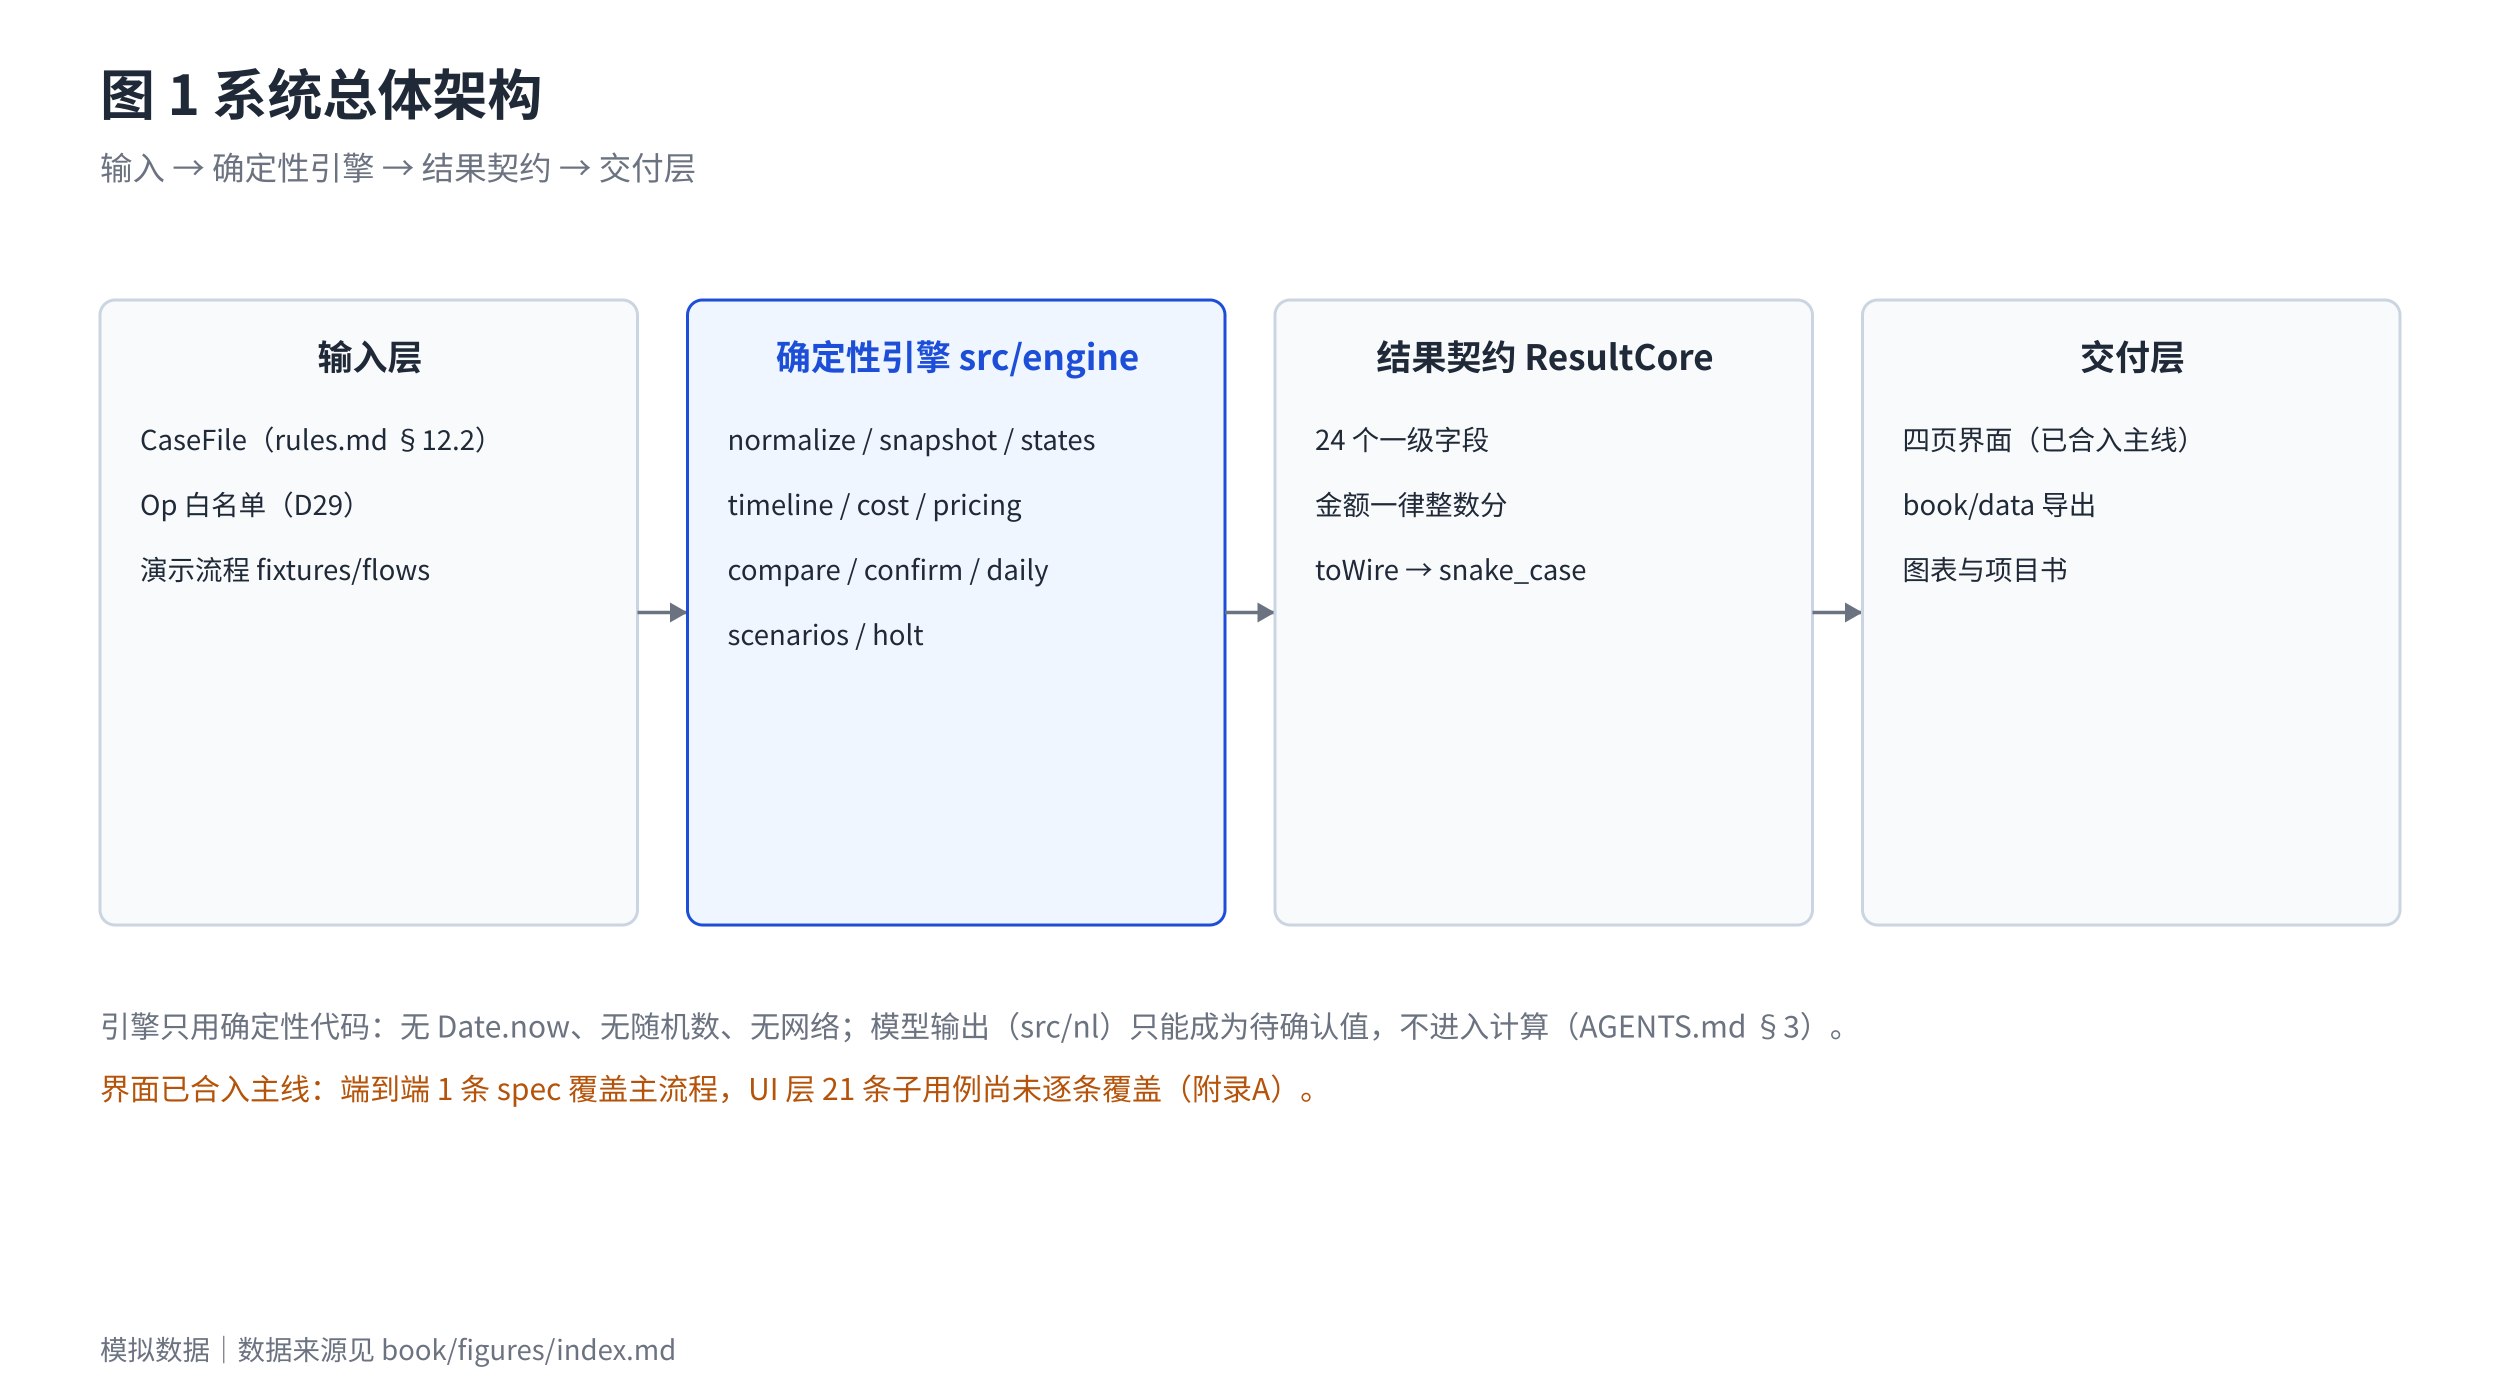
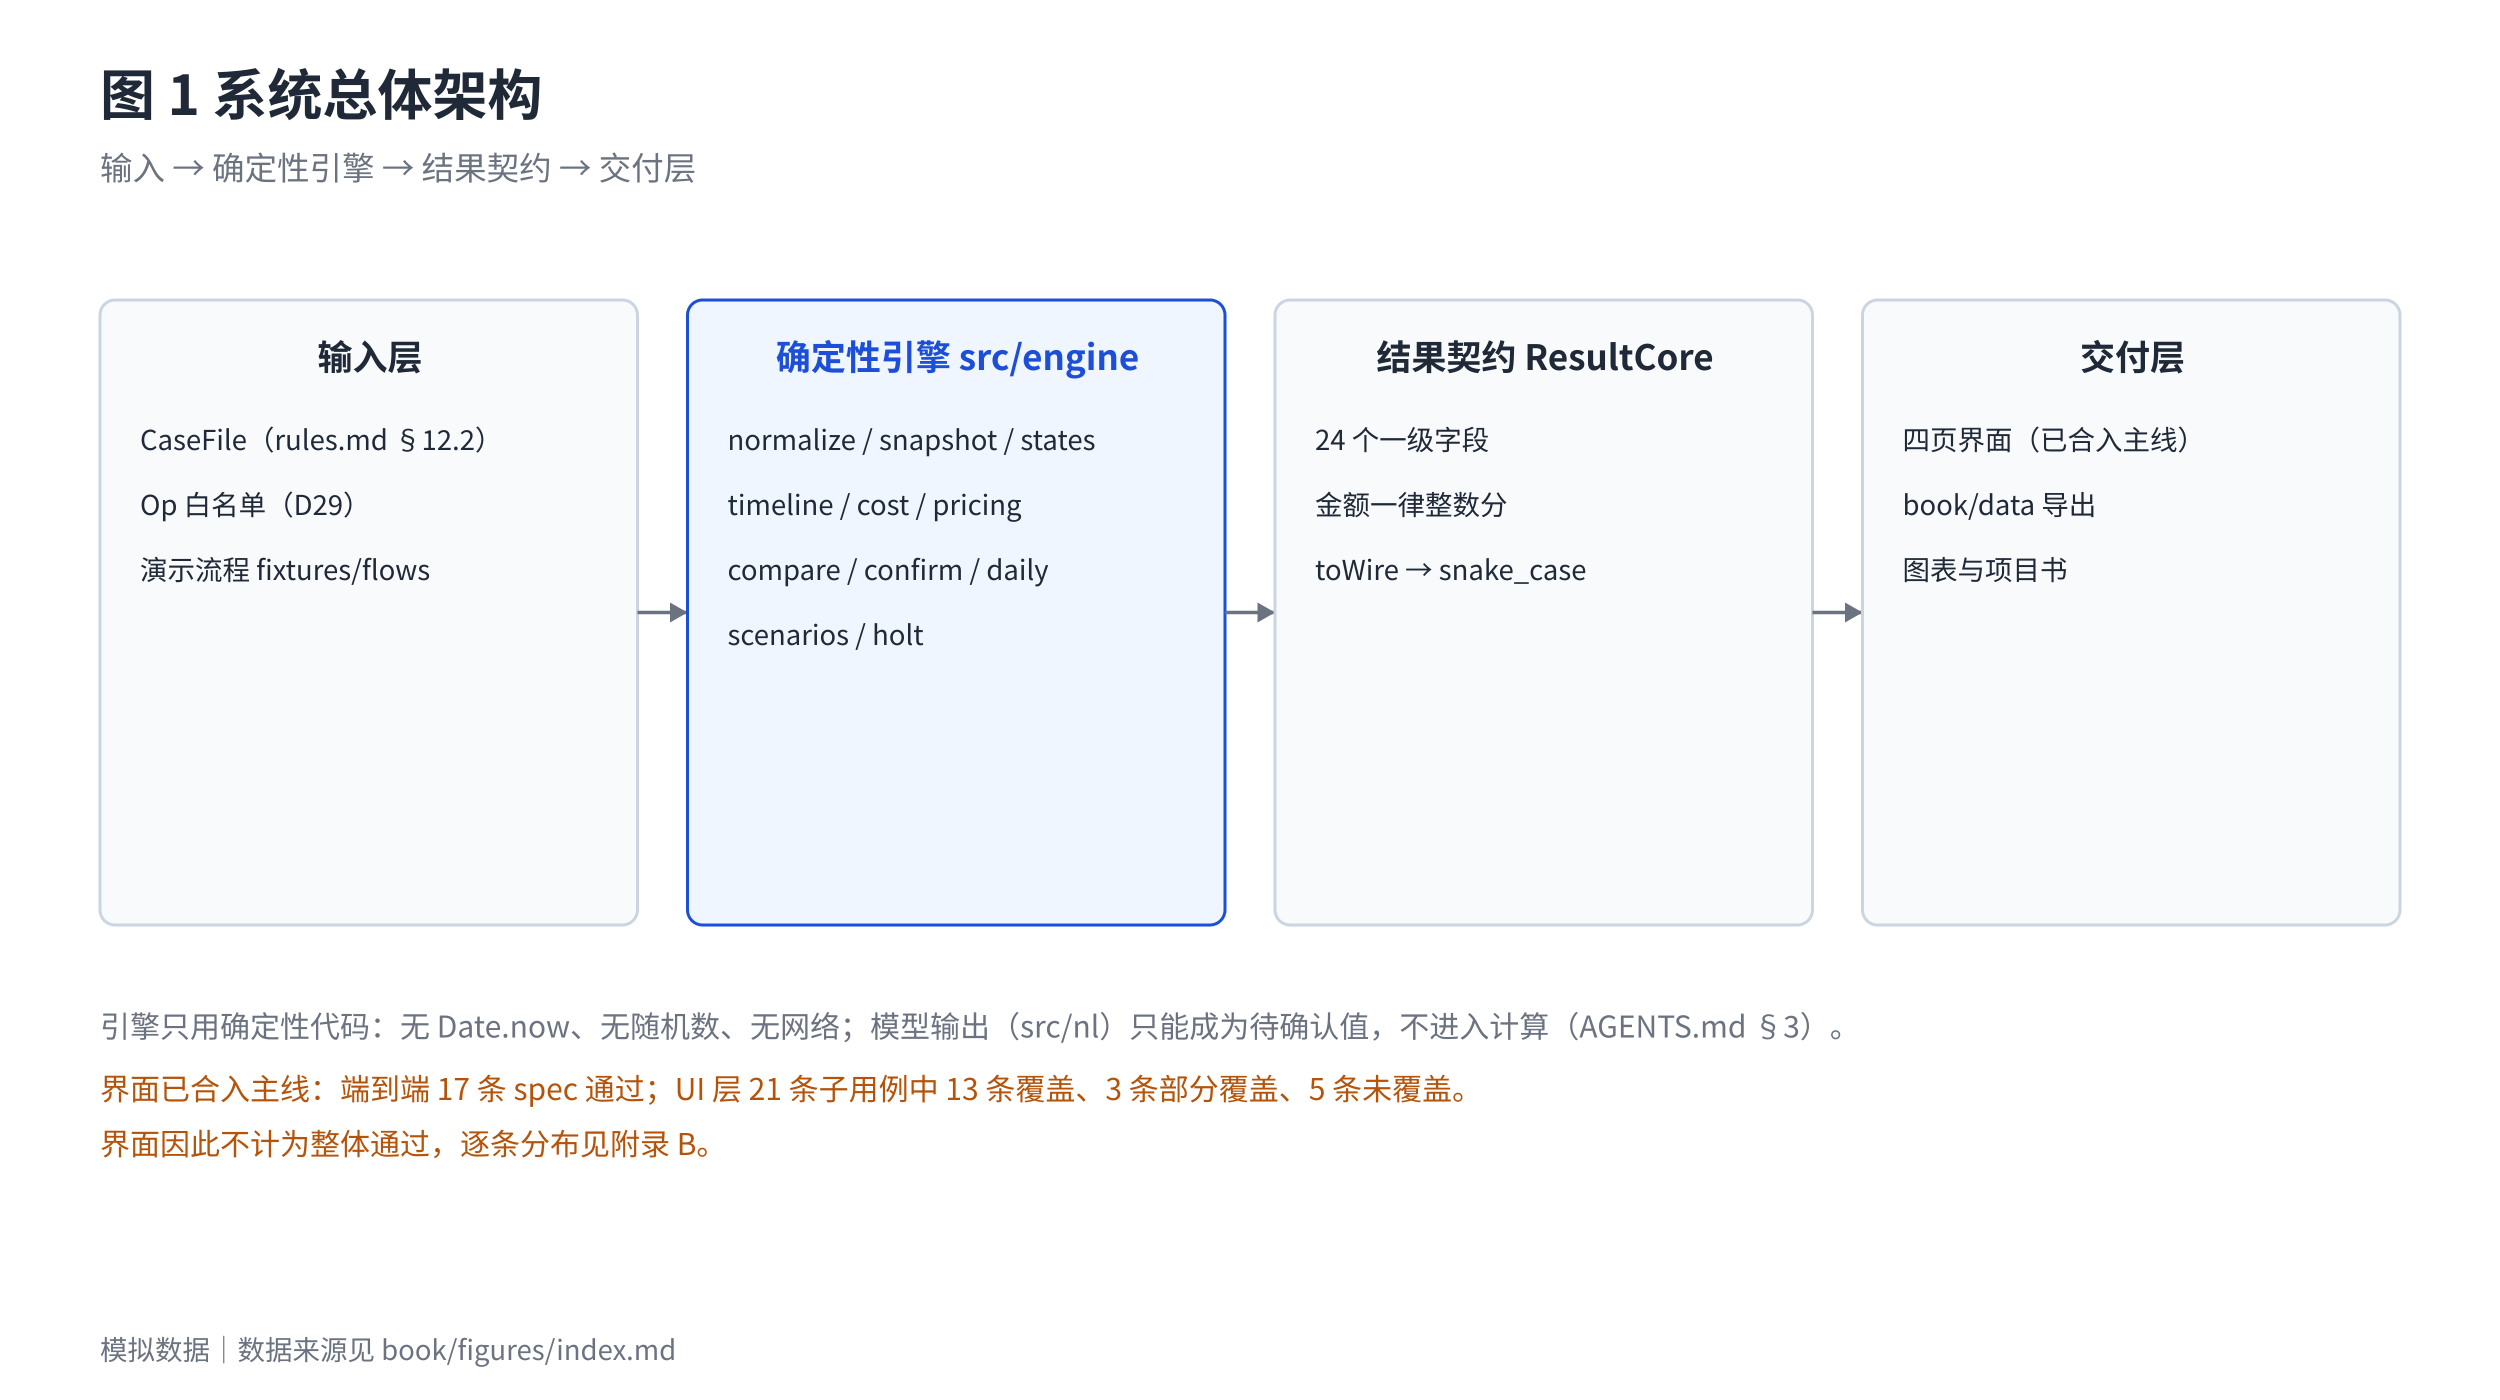
<svg xmlns="http://www.w3.org/2000/svg" viewBox="0 0 1000 560" width="1000" height="560" role="img" aria-label="图 1 系统总体架构">
  <rect x="0" y="0" width="1000" height="560" rx="0" fill="#ffffff" stroke="#ffffff" stroke-width="1.2" />
  <text x="40" y="46" font-size="22" font-family="'Noto Sans CJK SC','Microsoft YaHei',sans-serif" text-anchor="start" font-weight="bold" fill="#1f2937">图 1 系统总体架构</text>
  <text x="40" y="72" font-size="13" font-family="'Noto Sans CJK SC','Microsoft YaHei',sans-serif" text-anchor="start" font-weight="normal" fill="#6b7280">输入 → 确定性引擎 → 结果契约 → 交付层</text>
  <rect x="40" y="120" width="215" height="250" rx="6" fill="#f8fafc" stroke="#cbd5e1" stroke-width="1.2" />
  <text x="148" y="148" font-size="14" font-family="'Noto Sans CJK SC','Microsoft YaHei',sans-serif" text-anchor="middle" font-weight="bold" fill="#1f2937">输入层</text>
  <text x="56" y="180" font-size="11" font-family="'Noto Sans CJK SC','Microsoft YaHei',sans-serif" text-anchor="start" font-weight="normal" fill="#1f2937">CaseFile（rules.md §12.2）</text>
  <text x="56" y="206" font-size="11" font-family="'Noto Sans CJK SC','Microsoft YaHei',sans-serif" text-anchor="start" font-weight="normal" fill="#1f2937">Op 白名单（D29）</text>
  <text x="56" y="232" font-size="11" font-family="'Noto Sans CJK SC','Microsoft YaHei',sans-serif" text-anchor="start" font-weight="normal" fill="#1f2937">演示流程 fixtures/flows</text>
  <line x1="255" y1="245" x2="275" y2="245" stroke="#6b7280" stroke-width="1.4" />
  <polygon points="275,245 268,241 268,249" fill="#6b7280" />
  <rect x="275" y="120" width="215" height="250" rx="6" fill="#eff6ff" stroke="#1d4ed8" stroke-width="1.2" />
  <text x="383" y="148" font-size="14" font-family="'Noto Sans CJK SC','Microsoft YaHei',sans-serif" text-anchor="middle" font-weight="bold" fill="#1d4ed8">确定性引擎 src/engine</text>
  <text x="291" y="180" font-size="11" font-family="'Noto Sans CJK SC','Microsoft YaHei',sans-serif" text-anchor="start" font-weight="normal" fill="#1f2937">normalize / snapshot / states</text>
  <text x="291" y="206" font-size="11" font-family="'Noto Sans CJK SC','Microsoft YaHei',sans-serif" text-anchor="start" font-weight="normal" fill="#1f2937">timeline / cost / pricing</text>
  <text x="291" y="232" font-size="11" font-family="'Noto Sans CJK SC','Microsoft YaHei',sans-serif" text-anchor="start" font-weight="normal" fill="#1f2937">compare / confirm / daily</text>
  <text x="291" y="258" font-size="11" font-family="'Noto Sans CJK SC','Microsoft YaHei',sans-serif" text-anchor="start" font-weight="normal" fill="#1f2937">scenarios / holt</text>
  <line x1="490" y1="245" x2="510" y2="245" stroke="#6b7280" stroke-width="1.4" />
  <polygon points="510,245 503,241 503,249" fill="#6b7280" />
  <rect x="510" y="120" width="215" height="250" rx="6" fill="#f8fafc" stroke="#cbd5e1" stroke-width="1.2" />
  <text x="618" y="148" font-size="14" font-family="'Noto Sans CJK SC','Microsoft YaHei',sans-serif" text-anchor="middle" font-weight="bold" fill="#1f2937">结果契约 ResultCore</text>
  <text x="526" y="180" font-size="11" font-family="'Noto Sans CJK SC','Microsoft YaHei',sans-serif" text-anchor="start" font-weight="normal" fill="#1f2937">24 个一级字段</text>
  <text x="526" y="206" font-size="11" font-family="'Noto Sans CJK SC','Microsoft YaHei',sans-serif" text-anchor="start" font-weight="normal" fill="#1f2937">金额一律整数分</text>
  <text x="526" y="232" font-size="11" font-family="'Noto Sans CJK SC','Microsoft YaHei',sans-serif" text-anchor="start" font-weight="normal" fill="#1f2937">toWire → snake_case</text>
  <line x1="725" y1="245" x2="745" y2="245" stroke="#6b7280" stroke-width="1.4" />
  <polygon points="745,245 738,241 738,249" fill="#6b7280" />
  <rect x="745" y="120" width="215" height="250" rx="6" fill="#f8fafc" stroke="#cbd5e1" stroke-width="1.2" />
  <text x="853" y="148" font-size="14" font-family="'Noto Sans CJK SC','Microsoft YaHei',sans-serif" text-anchor="middle" font-weight="bold" fill="#1f2937">交付层</text>
  <text x="761" y="180" font-size="11" font-family="'Noto Sans CJK SC','Microsoft YaHei',sans-serif" text-anchor="start" font-weight="normal" fill="#1f2937">四页界面（已合入主线）</text>
  <text x="761" y="206" font-size="11" font-family="'Noto Sans CJK SC','Microsoft YaHei',sans-serif" text-anchor="start" font-weight="normal" fill="#1f2937">book/data 导出</text>
  <text x="761" y="232" font-size="11" font-family="'Noto Sans CJK SC','Microsoft YaHei',sans-serif" text-anchor="start" font-weight="normal" fill="#1f2937">图表与项目书</text>
  <text x="40" y="415" font-size="12" font-family="'Noto Sans CJK SC','Microsoft YaHei',sans-serif" text-anchor="start" font-weight="normal" fill="#6b7280">引擎只用确定性代码：无 Date.now、无随机数、无网络；模型输出（src/nl）只能成为待确认值，不进入计算（AGENTS.md §3）。</text>
-   <text x="40" y="440" font-size="12" font-family="'Noto Sans CJK SC','Microsoft YaHei',sans-serif" text-anchor="start" font-weight="normal" fill="#b45309">界面已合入主线：端到端 1 条 spec 覆盖主流程，UI 层 21 条子用例尚未逐条覆盖（附录A）。</text>
+   <text x="40" y="440" font-size="12" font-family="'Noto Sans CJK SC','Microsoft YaHei',sans-serif" text-anchor="start" font-weight="normal" fill="#b45309">界面已合入主线：端到端 17 条 spec 通过；UI 层 21 条子用例中 13 条覆盖、3 条部分覆盖、5 条未覆盖。</text>
+   <text x="40" y="462" font-size="12" font-family="'Noto Sans CJK SC','Microsoft YaHei',sans-serif" text-anchor="start" font-weight="normal" fill="#b45309">界面因此不计为整体通过，逐条分布见附录 B。</text>
  <text x="40" y="544" font-size="11" font-family="'Noto Sans CJK SC','Microsoft YaHei',sans-serif" text-anchor="start" font-weight="normal" fill="#6b7280">模拟数据｜数据来源见 book/figures/index.md</text>
</svg>
